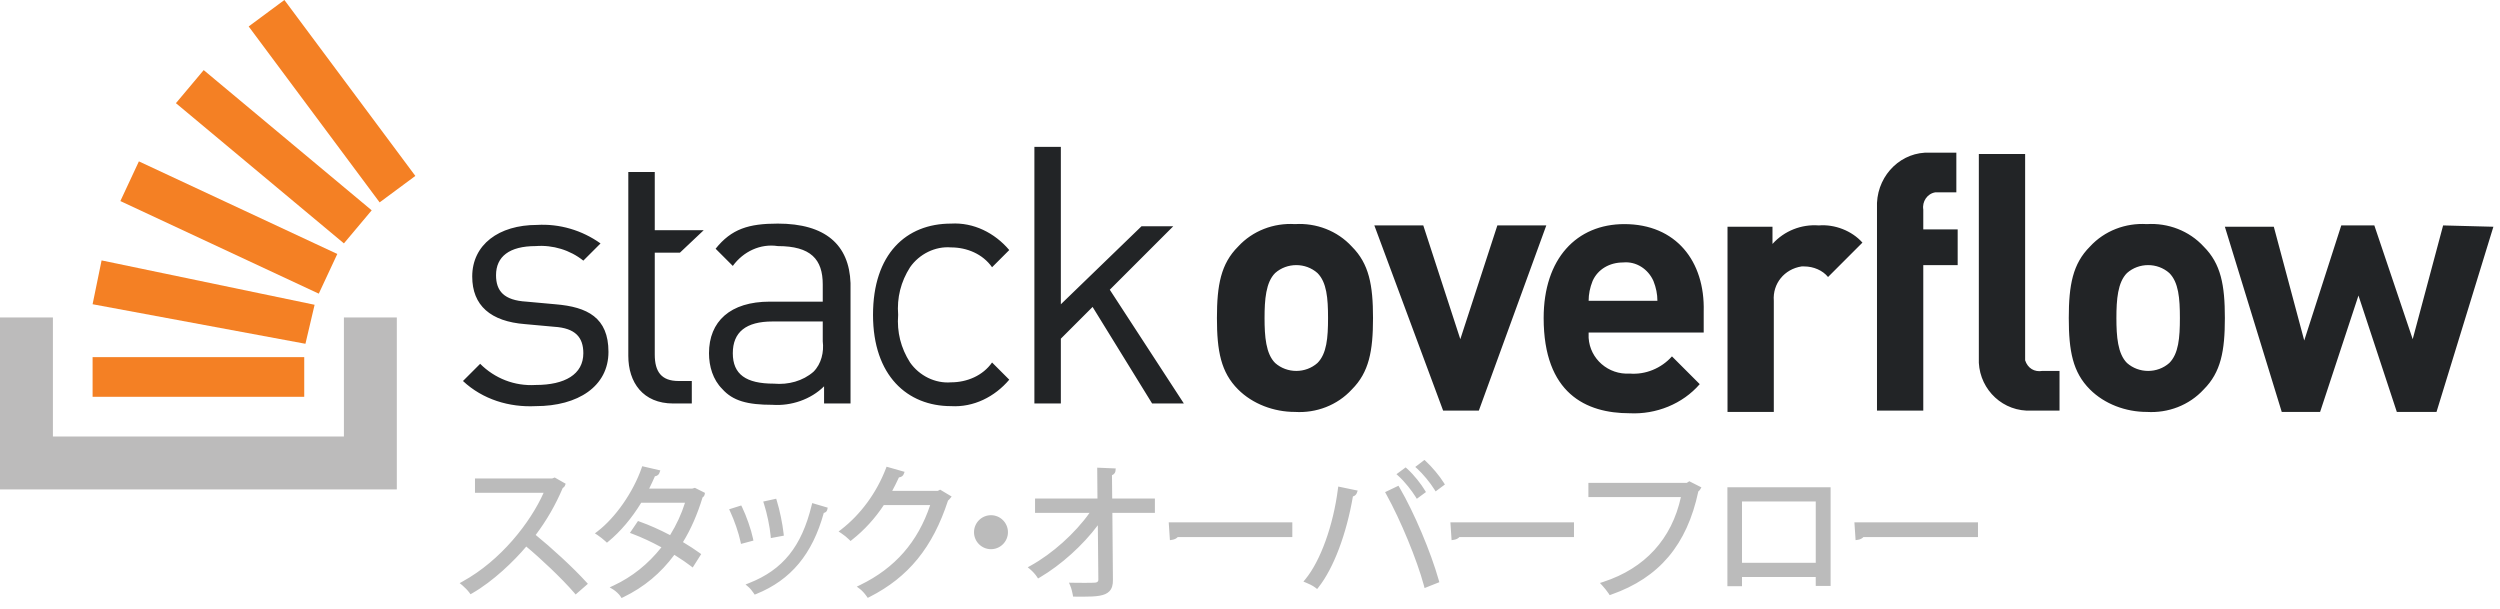
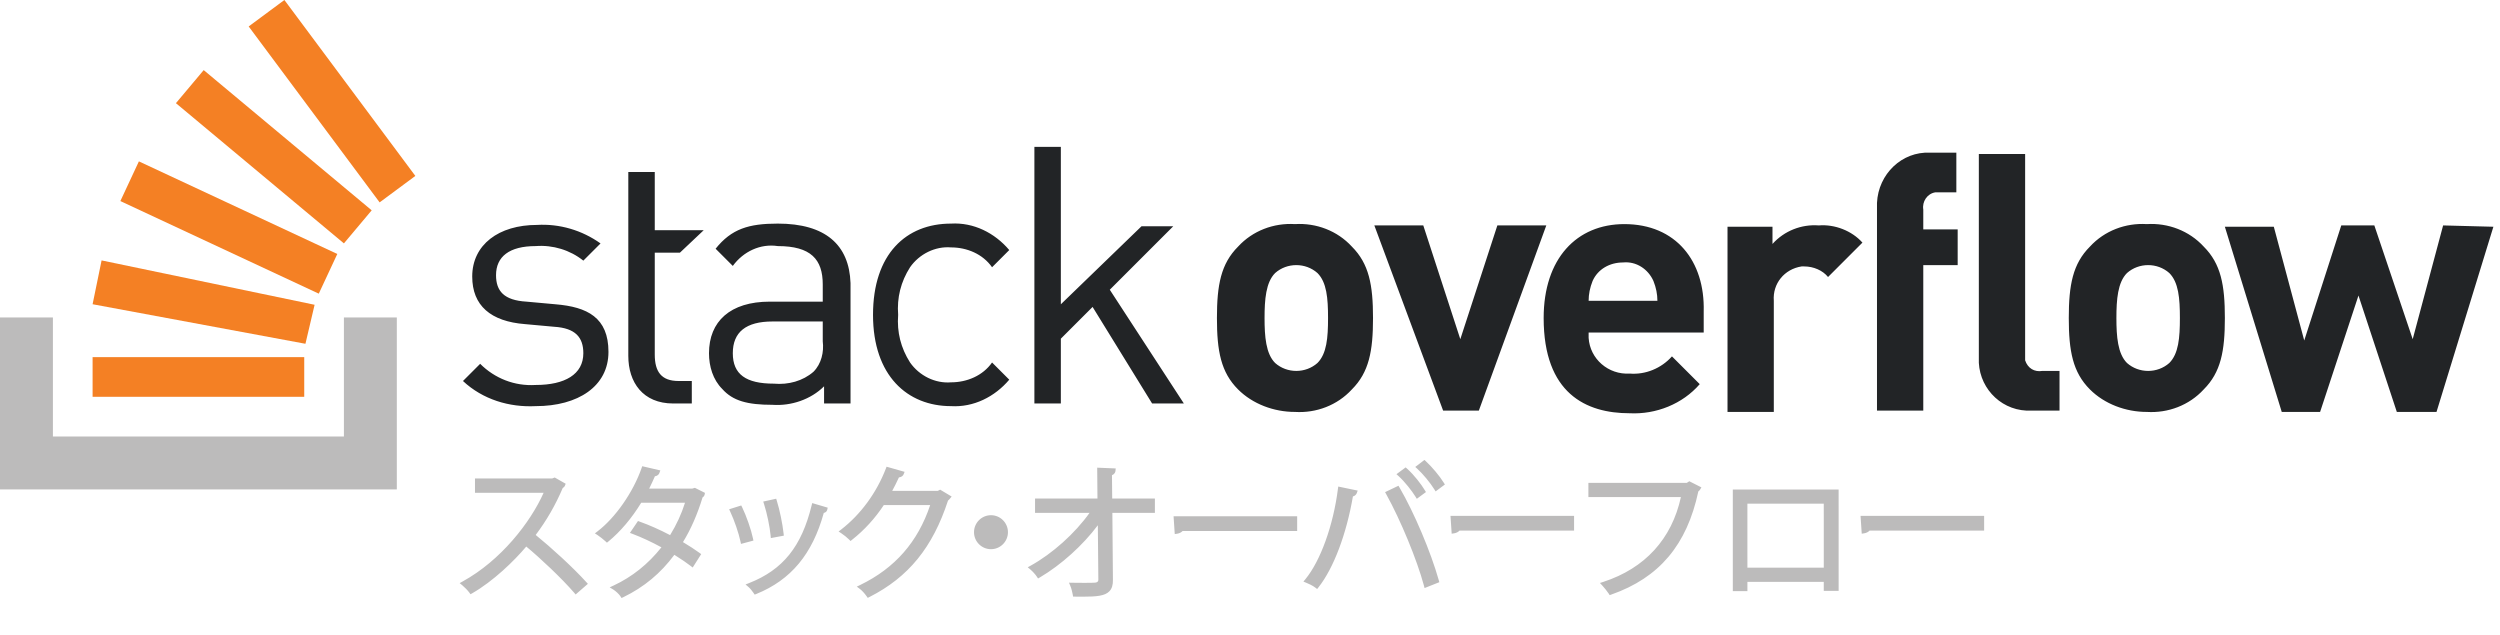
- <svg xmlns="http://www.w3.org/2000/svg" width="189px" height="46px" viewBox="0 0 189 46" version="1.1">
-   <g id="stackoverflow-jp" stroke="none" stroke-width="1" fill="none" fill-rule="evenodd">
-     <path d="M140.193,39.489 L140.283,40.836 L140.471,40.806 C140.631,40.782 140.776,40.708 140.874,40.604 L149.536,40.604 L149.536,39.489 L140.193,39.489 Z M131.695,42.547 L137.271,42.547 L137.271,37.911 L131.695,37.911 L131.695,42.547 Z M130.591,44.319 L131.695,44.319 L131.695,43.619 L137.27,43.619 L137.27,44.298 L138.394,44.298 L138.394,36.839 L130.591,36.839 L130.591,44.319 Z M127.521,36.505 L120.083,36.505 L120.083,37.577 L127.077,37.577 C126.385,40.747 124.361,42.961 121.216,43.989 L120.955,44.073 L121.141,44.274 C121.279,44.424 121.509,44.707 121.617,44.875 L121.691,44.992 L121.822,44.946 C125.441,43.673 127.532,41.194 128.393,37.154 C128.447,37.117 128.492,37.068 128.53,37.007 L128.626,36.846 L127.712,36.382 L127.521,36.505 Z M109.74,40.836 L109.928,40.806 C110.088,40.782 110.234,40.708 110.331,40.604 L118.993,40.604 L118.993,39.489 L109.65,39.489 L109.74,40.836 Z M101.146,36.971 C100.795,39.721 99.831,42.396 98.69,43.785 L98.538,43.969 L98.758,44.059 C98.925,44.127 99.236,44.267 99.438,44.423 L99.575,44.53 L99.683,44.394 C100.82,42.953 101.786,40.394 102.28,37.533 C102.465,37.481 102.54,37.358 102.571,37.281 L102.642,37.089 L101.171,36.783 L101.146,36.971 Z M107.796,34.871 L107.687,34.771 L106.993,35.301 L107.151,35.442 C107.568,35.822 108.119,36.485 108.431,36.989 L108.532,37.15 L109.234,36.628 L109.148,36.491 C108.833,35.984 108.291,35.334 107.796,34.871 Z M105.806,36.861 L105.724,36.722 L104.712,37.205 L104.802,37.369 C105.881,39.308 107.13,42.339 107.648,44.266 L107.698,44.457 L108.813,44.013 L108.77,43.86 C108.174,41.738 106.9,38.73 105.806,36.861 Z M107.012,37.549 L107.11,37.71 L107.801,37.2 L107.719,37.065 C107.449,36.615 106.914,35.912 106.373,35.428 L106.266,35.335 L105.572,35.849 L105.731,35.993 C106.197,36.415 106.74,37.109 107.012,37.549 Z M88.445,40.836 L88.634,40.806 C88.793,40.782 88.94,40.708 89.038,40.604 L97.699,40.604 L97.699,39.489 L88.356,39.489 L88.445,40.836 Z M84.065,35.922 C84.282,35.84 84.324,35.674 84.33,35.597 L84.348,35.414 L82.949,35.356 L82.968,37.69 L78.249,37.69 L78.249,38.772 L82.371,38.772 C81.28,40.311 79.564,41.854 77.919,42.763 L77.696,42.886 L77.893,43.051 C78.071,43.201 78.265,43.415 78.386,43.596 L78.477,43.734 L78.621,43.649 C80.229,42.7 81.865,41.222 82.996,39.709 L83.035,43.831 C83.042,43.949 82.96,44.027 82.814,44.046 C82.718,44.057 82.414,44.064 81.982,44.064 C81.697,44.064 81.378,44.059 81.083,44.056 L80.816,44.051 L80.918,44.298 C80.999,44.485 81.069,44.772 81.101,44.959 L81.125,45.104 L81.271,45.105 C81.476,45.108 81.666,45.11 81.845,45.11 C82.92,45.11 83.531,45.048 83.865,44.705 C84.059,44.507 84.145,44.228 84.137,43.831 L84.095,38.772 L87.31,38.772 L87.31,37.69 L84.082,37.69 L84.065,35.922 Z M74.918,38.949 C74.211,38.949 73.635,39.526 73.635,40.234 C73.635,40.942 74.211,41.519 74.918,41.519 C75.625,41.519 76.201,40.942 76.201,40.234 C76.201,39.526 75.625,38.949 74.918,38.949 Z M70.898,37.109 L67.451,37.109 C67.622,36.797 67.789,36.462 67.957,36.094 C68.181,36.065 68.277,35.95 68.316,35.851 L68.388,35.671 L67.025,35.283 L66.968,35.432 C66.263,37.26 65.064,38.894 63.593,40.032 L63.398,40.181 L63.606,40.317 C63.795,40.44 64.035,40.634 64.19,40.789 L64.3,40.9 L64.421,40.803 C65.337,40.083 66.163,39.177 66.817,38.181 L70.323,38.181 C69.392,40.97 67.66,42.948 65.034,44.223 L64.774,44.349 L65.005,44.523 C65.165,44.642 65.356,44.85 65.515,45.075 L65.602,45.199 L65.738,45.13 C68.68,43.635 70.512,41.387 71.669,37.844 C71.723,37.801 71.772,37.752 71.817,37.694 L71.944,37.537 L71.075,37.019 L70.898,37.109 Z M58.258,40.488 L58.274,40.679 L59.258,40.495 L59.24,40.334 C59.157,39.585 58.942,38.543 58.727,37.856 L58.679,37.703 L57.701,37.918 L57.76,38.102 C57.989,38.823 58.193,39.803 58.258,40.488 Z M56.925,40.706 C56.791,40.055 56.423,38.996 56.105,38.347 L56.038,38.213 L55.123,38.501 L55.207,38.682 C55.52,39.35 55.852,40.32 55.98,40.938 L56.018,41.119 L56.959,40.869 L56.925,40.706 Z M61.358,38.21 C60.599,41.319 59.187,43.074 56.635,44.079 L56.363,44.187 L56.586,44.376 C56.708,44.478 56.889,44.707 56.973,44.834 L57.054,44.953 L57.186,44.901 C59.797,43.84 61.418,41.893 62.278,38.777 C62.414,38.751 62.511,38.665 62.539,38.538 L62.575,38.379 L61.403,38.033 L61.358,38.21 Z M52.342,36.936 L49.079,36.936 C49.231,36.628 49.394,36.282 49.513,36.003 C49.736,35.98 49.821,35.837 49.853,35.749 L49.921,35.564 L48.553,35.246 L48.501,35.394 C47.863,37.218 46.524,39.137 45.171,40.171 L44.974,40.322 L45.183,40.458 C45.35,40.564 45.627,40.789 45.773,40.924 L45.884,41.027 L46.002,40.931 C46.898,40.197 47.774,39.161 48.475,38.008 L51.786,38.008 C51.519,38.855 51.148,39.661 50.659,40.455 C49.859,40.036 49.086,39.693 48.359,39.435 L48.232,39.388 L47.622,40.288 L47.83,40.366 C48.525,40.63 49.238,40.961 50.004,41.376 C49.002,42.643 47.787,43.614 46.388,44.266 L46.091,44.404 L46.37,44.574 C46.551,44.685 46.807,44.926 46.905,45.08 L46.99,45.21 L47.129,45.144 C48.687,44.389 49.949,43.34 50.981,41.945 C51.513,42.279 51.928,42.561 52.216,42.786 L52.368,42.904 L53.01,41.891 L52.878,41.794 C52.545,41.551 52.097,41.259 51.632,40.983 C52.22,40.034 52.729,38.871 53.114,37.603 C53.197,37.552 53.252,37.478 53.269,37.392 L53.295,37.261 L52.534,36.88 L52.342,36.936 Z M40.498,40.442 C41.331,39.334 41.983,38.202 42.541,36.898 C42.62,36.854 42.679,36.79 42.71,36.712 L42.766,36.571 L41.938,36.099 L41.751,36.17 L35.909,36.17 L35.909,37.254 L41.098,37.254 C40.1,39.496 37.866,42.37 34.977,43.958 L34.75,44.084 L34.95,44.247 C35.121,44.389 35.369,44.645 35.48,44.799 L35.571,44.924 L35.708,44.847 C37.292,43.937 38.866,42.411 39.785,41.319 C40.827,42.177 42.476,43.731 43.405,44.808 L43.518,44.943 L44.443,44.137 L44.323,44.005 C43.335,42.91 41.64,41.367 40.498,40.442 Z" id="Fill-1" fill="#BBBBBB" />
-     <path d="M42,23.004 L39.8,22.804 C38.1,22.704 37.5,22.004 37.5,20.804 C37.5,19.404 38.5,18.604 40.5,18.604 C41.8,18.504 43.1,18.904 44.1,19.704 L45.4,18.404 C44,17.404 42.3,16.904 40.6,17.004 C37.7,17.004 35.7,18.504 35.7,20.904 C35.7,23.104 37.1,24.304 39.7,24.504 L41.9,24.704 C43.5,24.804 44.1,25.504 44.1,26.704 C44.1,28.304 42.7,29.104 40.5,29.104 C38.9,29.204 37.4,28.604 36.3,27.504 L35,28.804 C36.5,30.204 38.5,30.804 40.5,30.704 C43.7,30.704 46,29.204 46,26.604 C46,24.004 44.4,23.204 42,23.004 L42,23.004 Z M58.8,16.904 C56.6,16.904 55.3,17.304 54.1,18.804 L55.4,20.104 C56.2,19.004 57.5,18.404 58.8,18.604 C61.3,18.604 62.2,19.604 62.2,21.504 L62.2,22.804 L58.2,22.804 C55.2,22.804 53.6,24.304 53.6,26.704 C53.6,27.704 53.9,28.704 54.6,29.404 C55.4,30.304 56.5,30.604 58.4,30.604 C59.8,30.704 61.3,30.204 62.3,29.204 L62.3,30.504 L64.3,30.504 L64.3,21.404 C64.2,18.504 62.4,16.904 58.8,16.904 L58.8,16.904 Z M62.2,25.804 C62.3,26.604 62.1,27.504 61.5,28.104 C60.7,28.804 59.6,29.104 58.5,29.004 C56.4,29.004 55.4,28.304 55.4,26.704 C55.4,25.104 56.4,24.304 58.4,24.304 L62.2,24.304 L62.2,25.804 L62.2,25.804 Z M71.9,18.704 C73.1,18.704 74.3,19.204 75,20.204 L76.3,18.904 C75.2,17.604 73.6,16.804 71.9,16.904 C68.5,16.904 66,19.204 66,23.804 C66,28.404 68.6,30.704 71.9,30.704 C73.6,30.804 75.2,30.004 76.3,28.704 L75,27.404 C74.3,28.404 73.1,28.904 71.9,28.904 C70.7,29.004 69.5,28.404 68.8,27.404 C68.1,26.304 67.8,25.104 67.9,23.804 C67.8,22.504 68.1,21.304 68.8,20.204 C69.5,19.204 70.7,18.604 71.9,18.704 Z M88.7,17.104 L86.3,17.104 L80.2,23.004 L80.2,11.104 L78.2,11.104 L78.2,30.504 L80.2,30.504 L80.2,25.604 L82.6,23.204 L87.1,30.504 L89.5,30.504 L83.9,21.904 L88.7,17.104 L88.7,17.104 Z M97.9,16.942 C96.3,16.842 94.7,17.442 93.6,18.642 C92.3,19.942 92,21.542 92,24.042 C92,26.542 92.3,28.142 93.6,29.442 C94.7,30.542 96.3,31.142 97.9,31.142 C99.5,31.242 101.1,30.642 102.2,29.442 C103.5,28.142 103.8,26.542 103.8,24.042 C103.8,21.542 103.5,19.942 102.2,18.642 C101.1,17.442 99.5,16.842 97.9,16.942 Z M99.6,27.442 C98.7,28.242 97.3,28.242 96.4,27.442 C95.7,26.742 95.6,25.442 95.6,24.042 C95.6,22.642 95.7,21.342 96.4,20.642 C97.3,19.842 98.7,19.842 99.6,20.642 C100.3,21.342 100.4,22.542 100.4,24.042 C100.4,25.542 100.3,26.742 99.6,27.442 Z M113.2,17.042 L110.4,25.642 L107.6,17.042 L103.9,17.042 L109.1,31.042 L111.8,31.042 L116.9,17.042 L113.2,17.042 Z M122.8,16.942 C119.2,16.942 116.7,19.542 116.7,24.042 C116.7,29.742 119.9,31.242 123.2,31.242 C125.2,31.342 127.2,30.542 128.5,29.042 L126.4,26.942 C125.6,27.842 124.4,28.342 123.2,28.242 C121.6,28.342 120.2,27.142 120.1,25.542 L120.1,25.142 L128.8,25.142 L128.8,23.542 C128.9,19.742 126.7,16.942 122.8,16.942 L122.8,16.942 Z M120.1,22.742 C120.1,22.242 120.2,21.742 120.4,21.242 C120.8,20.342 121.7,19.842 122.7,19.842 C123.7,19.742 124.6,20.342 125,21.242 C125.2,21.742 125.3,22.242 125.3,22.742 L120.1,22.742 L120.1,22.742 Z M134,18.442 L134,17.142 L130.6,17.142 L130.6,31.142 L134.1,31.142 L134.1,22.742 C134,21.442 134.9,20.342 136.2,20.142 L136.4,20.142 C137.1,20.142 137.8,20.442 138.2,20.942 L140.8,18.342 C140,17.442 138.7,16.942 137.5,17.042 C136.2,16.942 134.9,17.442 134,18.442 L134,18.442 Z M141.9,15.642 L141.9,31.042 L145.4,31.042 L145.4,20.042 L148,20.042 L148,17.342 L145.4,17.342 L145.4,15.842 C145.3,15.242 145.7,14.642 146.3,14.542 L147.9,14.542 L147.9,11.542 L145.9,11.542 C143.8,11.442 142,13.142 141.9,15.342 L141.9,15.642 L141.9,15.642 Z M162.3,16.942 C160.7,16.842 159.1,17.442 158,18.642 C156.7,19.942 156.4,21.542 156.4,24.042 C156.4,26.542 156.7,28.142 158,29.442 C159.1,30.542 160.7,31.142 162.3,31.142 C163.9,31.242 165.5,30.642 166.6,29.442 C167.9,28.142 168.2,26.542 168.2,24.042 C168.2,21.542 167.9,19.942 166.6,18.642 C165.5,17.442 163.9,16.842 162.3,16.942 L162.3,16.942 Z M164,27.442 C163.1,28.242 161.7,28.242 160.8,27.442 C160.1,26.742 160,25.442 160,24.042 C160,22.642 160.1,21.342 160.8,20.642 C161.7,19.842 163.1,19.842 164,20.642 C164.7,21.342 164.8,22.542 164.8,24.042 C164.8,25.542 164.7,26.742 164,27.442 Z M184.7,17.042 L182.4,25.642 L179.5,17.042 L177,17.042 L174.2,25.742 L171.9,17.142 L168.2,17.142 L172.5,31.142 L175.4,31.142 L178.3,22.342 L181.2,31.142 L184.2,31.142 L188.5,17.142 L184.7,17.042 L184.7,17.042 Z M153.1,26.842 L153.1,11.642 L149.6,11.642 L149.6,27.042 C149.5,29.142 151.1,30.942 153.2,31.042 L155.7,31.042 L155.7,28.042 L154.4,28.042 C153.8,28.142 153.3,27.842 153.1,27.242 L153.1,26.842 L153.1,26.842 Z M53.2,17.404 L49.5,17.404 L49.5,13.004 L47.5,13.004 L47.5,26.904 C47.5,28.904 48.6,30.504 50.9,30.504 L52.3,30.504 L52.3,28.804 L51.3,28.804 C50,28.804 49.5,28.104 49.5,26.804 L49.5,19.104 L51.4,19.104 L53.2,17.404 L53.2,17.404 Z" id="Shape" fill="#222426" fill-rule="nonzero" />
-     <polygon id="Shape" fill="#BCBBBB" fill-rule="nonzero" points="26 33 26 24 30 24 30 37 0 37 0 24 4 24 4 33" />
-     <path d="M23.091,25.99 L23.784,23.041 L7.68,19.687 L7,23 L23.091,25.99 Z M9.1,15.2 L24.1,22.2 L25.5,19.2 L10.5,12.2 L9.1,15.2 Z M13.3,7.8 L26,18.4 L28.1,15.9 L15.4,5.3 L13.3,7.8 L13.3,7.8 Z M21.5,0 L18.8,2 L28.7,15.3 L31.4,13.3 L21.5,0 Z M7,30 L23,30 L23,27 L7,27 L7,30 Z" id="Shape" fill="#F48024" fill-rule="nonzero" />
-   </g>
+ <svg xmlns="http://www.w3.org/2000/svg" width="189" height="48" viewBox="0 0 189 48" fill="none">
+   <path fill-rule="evenodd" clip-rule="evenodd" d="M140.657 39L140.747 40.347L140.935 40.318C141.095 40.293 141.24 40.22 141.338 40.115H150V39H140.657ZM132.104 42.917H137.878L137.877 38.079H132.103L132.104 42.917ZM131.001 44.689H132.104V43.989H137.877V44.668H139.001L139 37.007H131L131.001 44.689ZM127.521 36.505H120.083V37.577H127.077C126.385 40.747 124.361 42.961 121.216 43.989L120.955 44.073L121.141 44.274C121.279 44.424 121.509 44.708 121.617 44.875L121.691 44.992L121.822 44.946C125.441 43.673 127.532 41.194 128.393 37.154C128.447 37.117 128.492 37.068 128.53 37.007L128.626 36.846L127.712 36.382L127.521 36.505ZM109.747 40.347L109.935 40.318C110.095 40.293 110.241 40.22 110.338 40.115H119V39H109.657L109.747 40.347ZM101.146 36.971C100.795 39.721 99.831 42.396 98.69 43.785L98.538 43.969L98.758 44.059C98.925 44.127 99.236 44.267 99.438 44.423L99.575 44.53L99.683 44.394C100.82 42.953 101.786 40.395 102.28 37.533C102.465 37.481 102.54 37.358 102.571 37.281L102.642 37.089L101.171 36.783L101.146 36.971ZM107.796 34.871L107.687 34.771L106.993 35.301L107.151 35.443C107.568 35.822 108.119 36.485 108.431 36.989L108.532 37.15L109.234 36.628L109.148 36.491C108.833 35.984 108.291 35.334 107.796 34.871ZM105.806 36.861L105.724 36.722L104.712 37.205L104.802 37.369C105.881 39.308 107.13 42.339 107.648 44.266L107.698 44.457L108.813 44.013L108.77 43.86C108.174 41.738 106.9 38.73 105.806 36.861ZM107.012 37.549L107.11 37.71L107.801 37.2L107.719 37.065C107.449 36.615 106.914 35.912 106.373 35.428L106.266 35.335L105.572 35.849L105.731 35.992C106.197 36.415 106.74 37.109 107.012 37.549ZM88.811 40.376L89 40.347C89.159 40.323 89.305 40.249 89.403 40.145H98.065V39.029H88.722L88.811 40.376ZM84.065 35.922C84.282 35.84 84.324 35.674 84.33 35.597L84.347 35.414L82.948 35.356L82.968 37.69H78.249V38.772H82.371C81.279 40.311 79.564 41.854 77.919 42.763L77.696 42.886L77.892 43.051C78.071 43.201 78.265 43.415 78.386 43.596L78.477 43.734L78.621 43.649C80.229 42.7 81.865 41.222 82.996 39.709L83.035 43.831C83.042 43.949 82.96 44.028 82.814 44.046C82.718 44.057 82.414 44.064 81.982 44.064C81.697 44.064 81.378 44.059 81.083 44.056L80.816 44.051L80.918 44.298C80.999 44.485 81.069 44.772 81.101 44.959L81.125 45.104L81.271 45.105C81.476 45.108 81.666 45.11 81.845 45.11C82.921 45.11 83.531 45.048 83.865 44.705C84.059 44.507 84.145 44.228 84.137 43.831L84.095 38.772H87.31V37.69H84.082L84.065 35.922ZM74.918 38.949C74.211 38.949 73.635 39.526 73.635 40.234C73.635 40.942 74.211 41.519 74.918 41.519C75.625 41.519 76.201 40.942 76.201 40.234C76.201 39.526 75.625 38.949 74.918 38.949ZM70.897 37.109H67.451C67.621 36.797 67.789 36.462 67.957 36.094C68.181 36.065 68.277 35.95 68.316 35.851L68.388 35.671L67.025 35.283L66.968 35.432C66.263 37.26 65.064 38.894 63.593 40.032L63.398 40.181L63.606 40.317C63.795 40.44 64.035 40.634 64.19 40.789L64.3 40.9L64.421 40.803C65.337 40.083 66.163 39.177 66.817 38.181H70.323C69.392 40.97 67.66 42.948 65.034 44.223L64.775 44.349L65.005 44.523C65.165 44.642 65.356 44.85 65.515 45.075L65.602 45.199L65.737 45.13C68.68 43.635 70.512 41.387 71.669 37.844C71.723 37.801 71.772 37.752 71.817 37.694L71.944 37.538L71.075 37.019L70.897 37.109ZM58.258 40.488L58.274 40.679L59.258 40.495L59.24 40.334C59.157 39.585 58.942 38.543 58.727 37.856L58.679 37.703L57.701 37.918L57.76 38.102C57.989 38.823 58.193 39.803 58.258 40.488ZM56.925 40.706C56.791 40.055 56.423 38.996 56.105 38.347L56.038 38.213L55.123 38.501L55.207 38.682C55.52 39.35 55.852 40.32 55.98 40.938L56.018 41.119L56.959 40.868L56.925 40.706ZM61.358 38.211C60.599 41.319 59.187 43.074 56.635 44.079L56.363 44.187L56.586 44.376C56.708 44.478 56.889 44.708 56.973 44.834L57.054 44.953L57.186 44.901C59.797 43.84 61.418 41.893 62.278 38.777C62.414 38.751 62.511 38.665 62.539 38.538L62.575 38.379L61.403 38.033L61.358 38.211ZM52.343 36.936H49.079C49.231 36.628 49.394 36.282 49.513 36.003C49.736 35.98 49.822 35.837 49.853 35.749L49.921 35.564L48.553 35.246L48.501 35.395C47.863 37.218 46.524 39.138 45.171 40.171L44.974 40.322L45.183 40.458C45.35 40.564 45.627 40.789 45.773 40.923L45.884 41.026L46.002 40.931C46.898 40.197 47.774 39.161 48.475 38.008H51.786C51.519 38.855 51.148 39.661 50.66 40.455C49.859 40.036 49.086 39.693 48.359 39.435L48.232 39.388L47.622 40.288L47.83 40.366C48.525 40.63 49.238 40.961 50.004 41.377C49.002 42.643 47.787 43.614 46.388 44.266L46.091 44.404L46.37 44.574C46.551 44.685 46.807 44.926 46.905 45.08L46.99 45.21L47.129 45.144C48.687 44.389 49.949 43.34 50.981 41.945C51.513 42.279 51.928 42.561 52.216 42.786L52.368 42.904L53.01 41.892L52.878 41.794C52.545 41.551 52.097 41.259 51.632 40.983C52.22 40.034 52.729 38.871 53.114 37.603C53.197 37.551 53.252 37.478 53.269 37.392L53.295 37.261L52.534 36.88L52.343 36.936ZM40.498 40.443C41.331 39.334 41.983 38.202 42.541 36.898C42.62 36.854 42.679 36.79 42.71 36.712L42.766 36.571L41.938 36.099L41.751 36.17H35.909V37.254H41.098C40.1 39.496 37.866 42.37 34.977 43.958L34.75 44.084L34.95 44.248C35.121 44.389 35.369 44.645 35.48 44.799L35.571 44.924L35.708 44.847C37.292 43.937 38.866 42.411 39.785 41.319C40.827 42.177 42.476 43.731 43.405 44.808L43.518 44.943L44.443 44.138L44.322 44.005C43.335 42.91 41.64 41.367 40.498 40.443Z" fill="#BCBBBB" />
+   <path d="M42 23.004L39.8 22.804C38.1 22.704 37.5 22.004 37.5 20.804C37.5 19.404 38.5 18.604 40.5 18.604C41.8 18.504 43.1 18.904 44.1 19.704L45.4 18.404C44 17.404 42.3 16.904 40.6 17.004C37.7 17.004 35.7 18.504 35.7 20.904C35.7 23.104 37.1 24.304 39.7 24.504L41.9 24.704C43.5 24.804 44.1 25.504 44.1 26.704C44.1 28.304 42.7 29.104 40.5 29.104C38.9 29.204 37.4 28.604 36.3 27.504L35 28.804C36.5 30.204 38.5 30.804 40.5 30.704C43.7 30.704 46 29.204 46 26.604C46 24.004 44.4 23.204 42 23.004ZM58.8 16.904C56.6 16.904 55.3 17.304 54.1 18.804L55.4 20.104C56.2 19.004 57.5 18.404 58.8 18.604C61.3 18.604 62.2 19.604 62.2 21.504V22.804H58.2C55.2 22.804 53.6 24.304 53.6 26.704C53.6 27.704 53.9 28.704 54.6 29.404C55.4 30.304 56.5 30.604 58.4 30.604C59.8 30.704 61.3 30.204 62.3 29.204V30.504H64.3V21.404C64.2 18.504 62.4 16.904 58.8 16.904ZM62.2 25.804C62.3 26.604 62.1 27.504 61.5 28.104C60.7 28.804 59.6 29.104 58.5 29.004C56.4 29.004 55.4 28.304 55.4 26.704C55.4 25.104 56.4 24.304 58.4 24.304H62.2V25.804ZM71.9 18.704C73.1 18.704 74.3 19.204 75 20.204L76.3 18.904C75.2 17.604 73.6 16.804 71.9 16.904C68.5 16.904 66 19.204 66 23.804C66 28.404 68.6 30.704 71.9 30.704C73.6 30.804 75.2 30.004 76.3 28.704L75 27.404C74.3 28.404 73.1 28.904 71.9 28.904C70.7 29.004 69.5 28.404 68.8 27.404C68.1 26.304 67.8 25.104 67.9 23.804C67.8 22.504 68.1 21.304 68.8 20.204C69.5 19.204 70.7 18.604 71.9 18.704ZM88.7 17.104H86.3L80.2 23.004V11.104H78.2V30.504H80.2V25.604L82.6 23.204L87.1 30.504H89.5L83.9 21.904L88.7 17.104ZM97.9 16.942C96.3 16.842 94.7 17.442 93.6 18.642C92.3 19.942 92 21.542 92 24.042C92 26.542 92.3 28.142 93.6 29.442C94.7 30.542 96.3 31.142 97.9 31.142C99.5 31.242 101.1 30.642 102.2 29.442C103.5 28.142 103.8 26.542 103.8 24.042C103.8 21.542 103.5 19.942 102.2 18.642C101.1 17.442 99.5 16.842 97.9 16.942ZM99.6 27.442C98.7 28.242 97.3 28.242 96.4 27.442C95.7 26.742 95.6 25.442 95.6 24.042C95.6 22.642 95.7 21.342 96.4 20.642C97.3 19.842 98.7 19.842 99.6 20.642C100.3 21.342 100.4 22.542 100.4 24.042C100.4 25.542 100.3 26.742 99.6 27.442ZM113.2 17.042L110.4 25.642L107.6 17.042H103.9L109.1 31.042H111.8L116.9 17.042H113.2ZM122.8 16.942C119.2 16.942 116.7 19.542 116.7 24.042C116.7 29.742 119.9 31.242 123.2 31.242C125.2 31.342 127.2 30.542 128.5 29.042L126.4 26.942C125.6 27.842 124.4 28.342 123.2 28.242C121.6 28.342 120.2 27.142 120.1 25.542V25.142H128.8V23.542C128.9 19.742 126.7 16.942 122.8 16.942ZM120.1 22.742C120.1 22.242 120.2 21.742 120.4 21.242C120.8 20.342 121.7 19.842 122.7 19.842C123.7 19.742 124.6 20.342 125 21.242C125.2 21.742 125.3 22.242 125.3 22.742H120.1ZM134 18.442V17.142H130.6V31.142H134.1V22.742C134 21.442 134.9 20.342 136.2 20.142H136.4C137.1 20.142 137.8 20.442 138.2 20.942L140.8 18.342C140 17.442 138.7 16.942 137.5 17.042C136.2 16.942 134.9 17.442 134 18.442ZM141.9 15.642V31.042H145.4V20.042H148V17.342H145.4V15.842C145.3 15.242 145.7 14.642 146.3 14.542H147.9V11.542H145.9C143.8 11.442 142 13.142 141.9 15.342V15.642ZM162.3 16.942C160.7 16.842 159.1 17.442 158 18.642C156.7 19.942 156.4 21.542 156.4 24.042C156.4 26.542 156.7 28.142 158 29.442C159.1 30.542 160.7 31.142 162.3 31.142C163.9 31.242 165.5 30.642 166.6 29.442C167.9 28.142 168.2 26.542 168.2 24.042C168.2 21.542 167.9 19.942 166.6 18.642C165.5 17.442 163.9 16.842 162.3 16.942ZM164 27.442C163.1 28.242 161.7 28.242 160.8 27.442C160.1 26.742 160 25.442 160 24.042C160 22.642 160.1 21.342 160.8 20.642C161.7 19.842 163.1 19.842 164 20.642C164.7 21.342 164.8 22.542 164.8 24.042C164.8 25.542 164.7 26.742 164 27.442ZM184.7 17.042L182.4 25.642L179.5 17.042H177L174.2 25.742L171.9 17.142H168.2L172.5 31.142H175.4L178.3 22.342L181.2 31.142H184.2L188.5 17.142L184.7 17.042ZM153.1 26.842V11.642H149.6V27.042C149.5 29.142 151.1 30.942 153.2 31.042H155.7V28.042H154.4C153.8 28.142 153.3 27.842 153.1 27.242V26.842ZM53.2 17.404H49.5V13.004H47.5V26.904C47.5 28.904 48.6 30.504 50.9 30.504H52.3V28.804H51.3C50 28.804 49.5 28.104 49.5 26.804V19.104H51.4L53.2 17.404Z" fill="#222426" />
+   <path d="M26 33V24H30V37H0V24H4V33H26Z" fill="#BCBBBB" />
+   <path d="M23.091 25.99L23.784 23.041L7.68 19.687L7 23L23.091 25.99ZM9.1 15.2L24.1 22.2L25.5 19.2L10.5 12.2L9.1 15.2ZM13.3 7.8L26 18.4L28.1 15.9L15.4 5.3L13.3 7.8ZM21.5 0L18.8 2L28.7 15.3L31.4 13.3L21.5 0ZM7 30H23V27H7V30Z" fill="#F48024" />
</svg>
